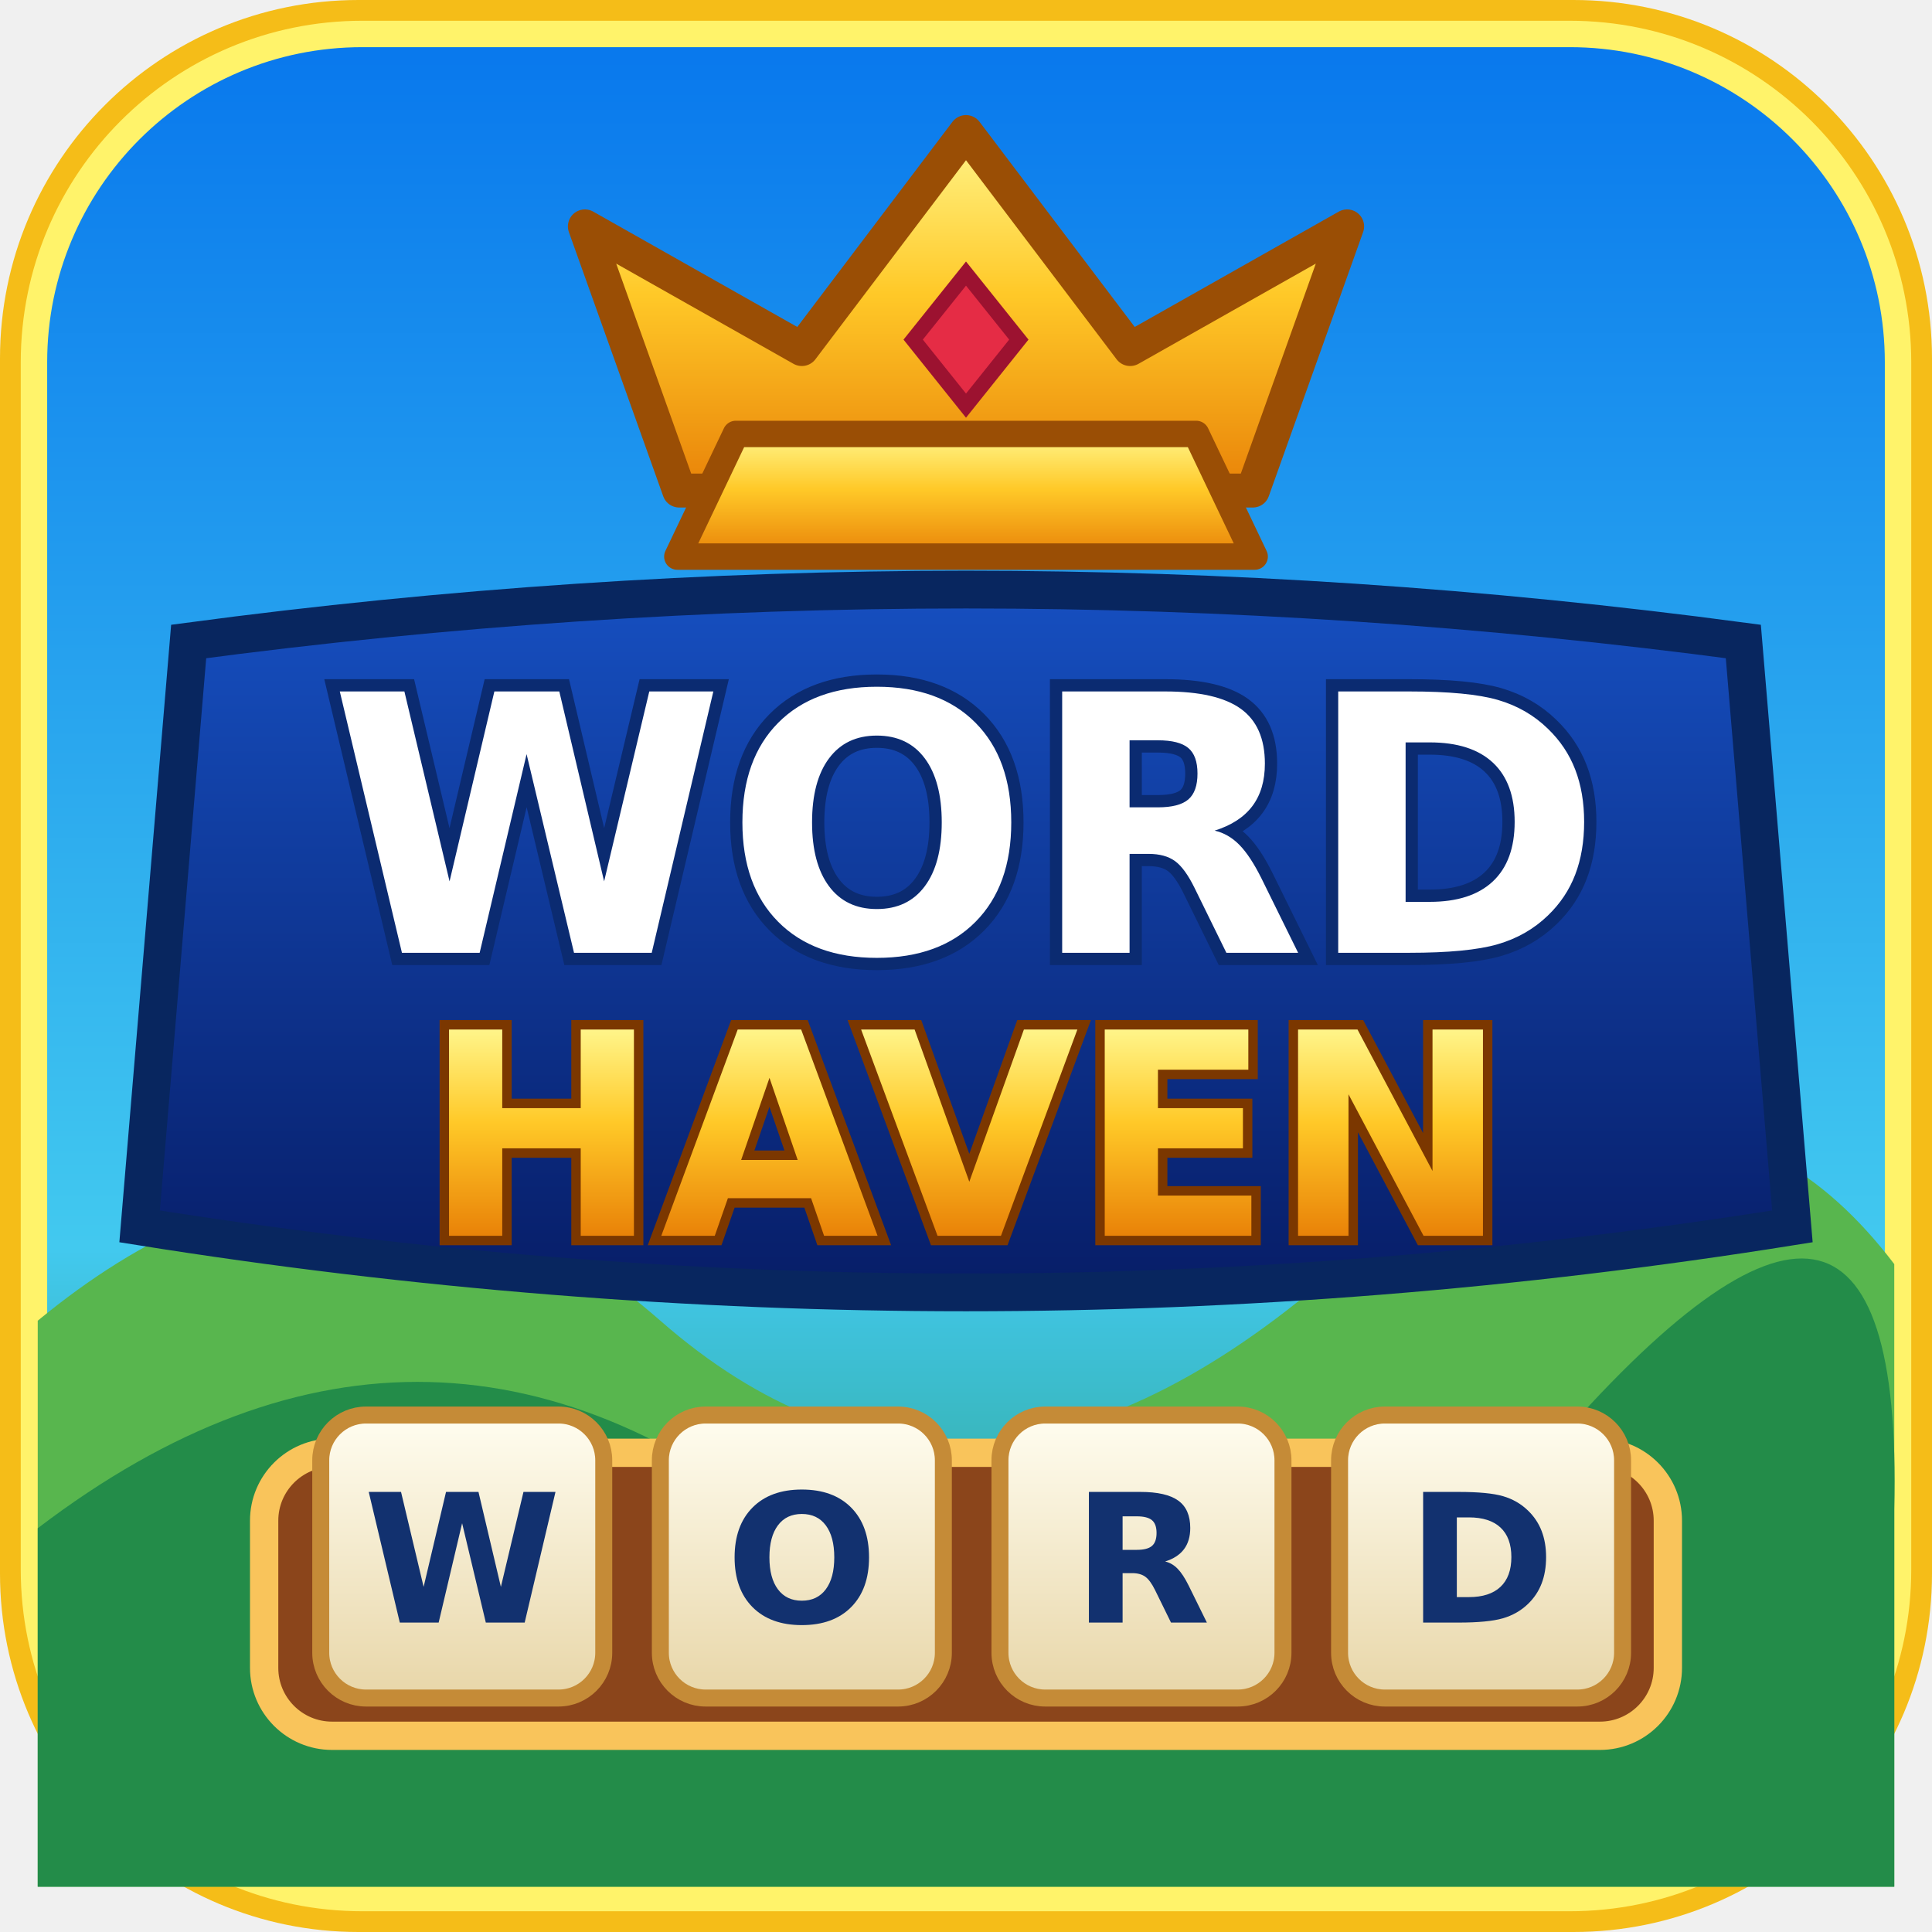
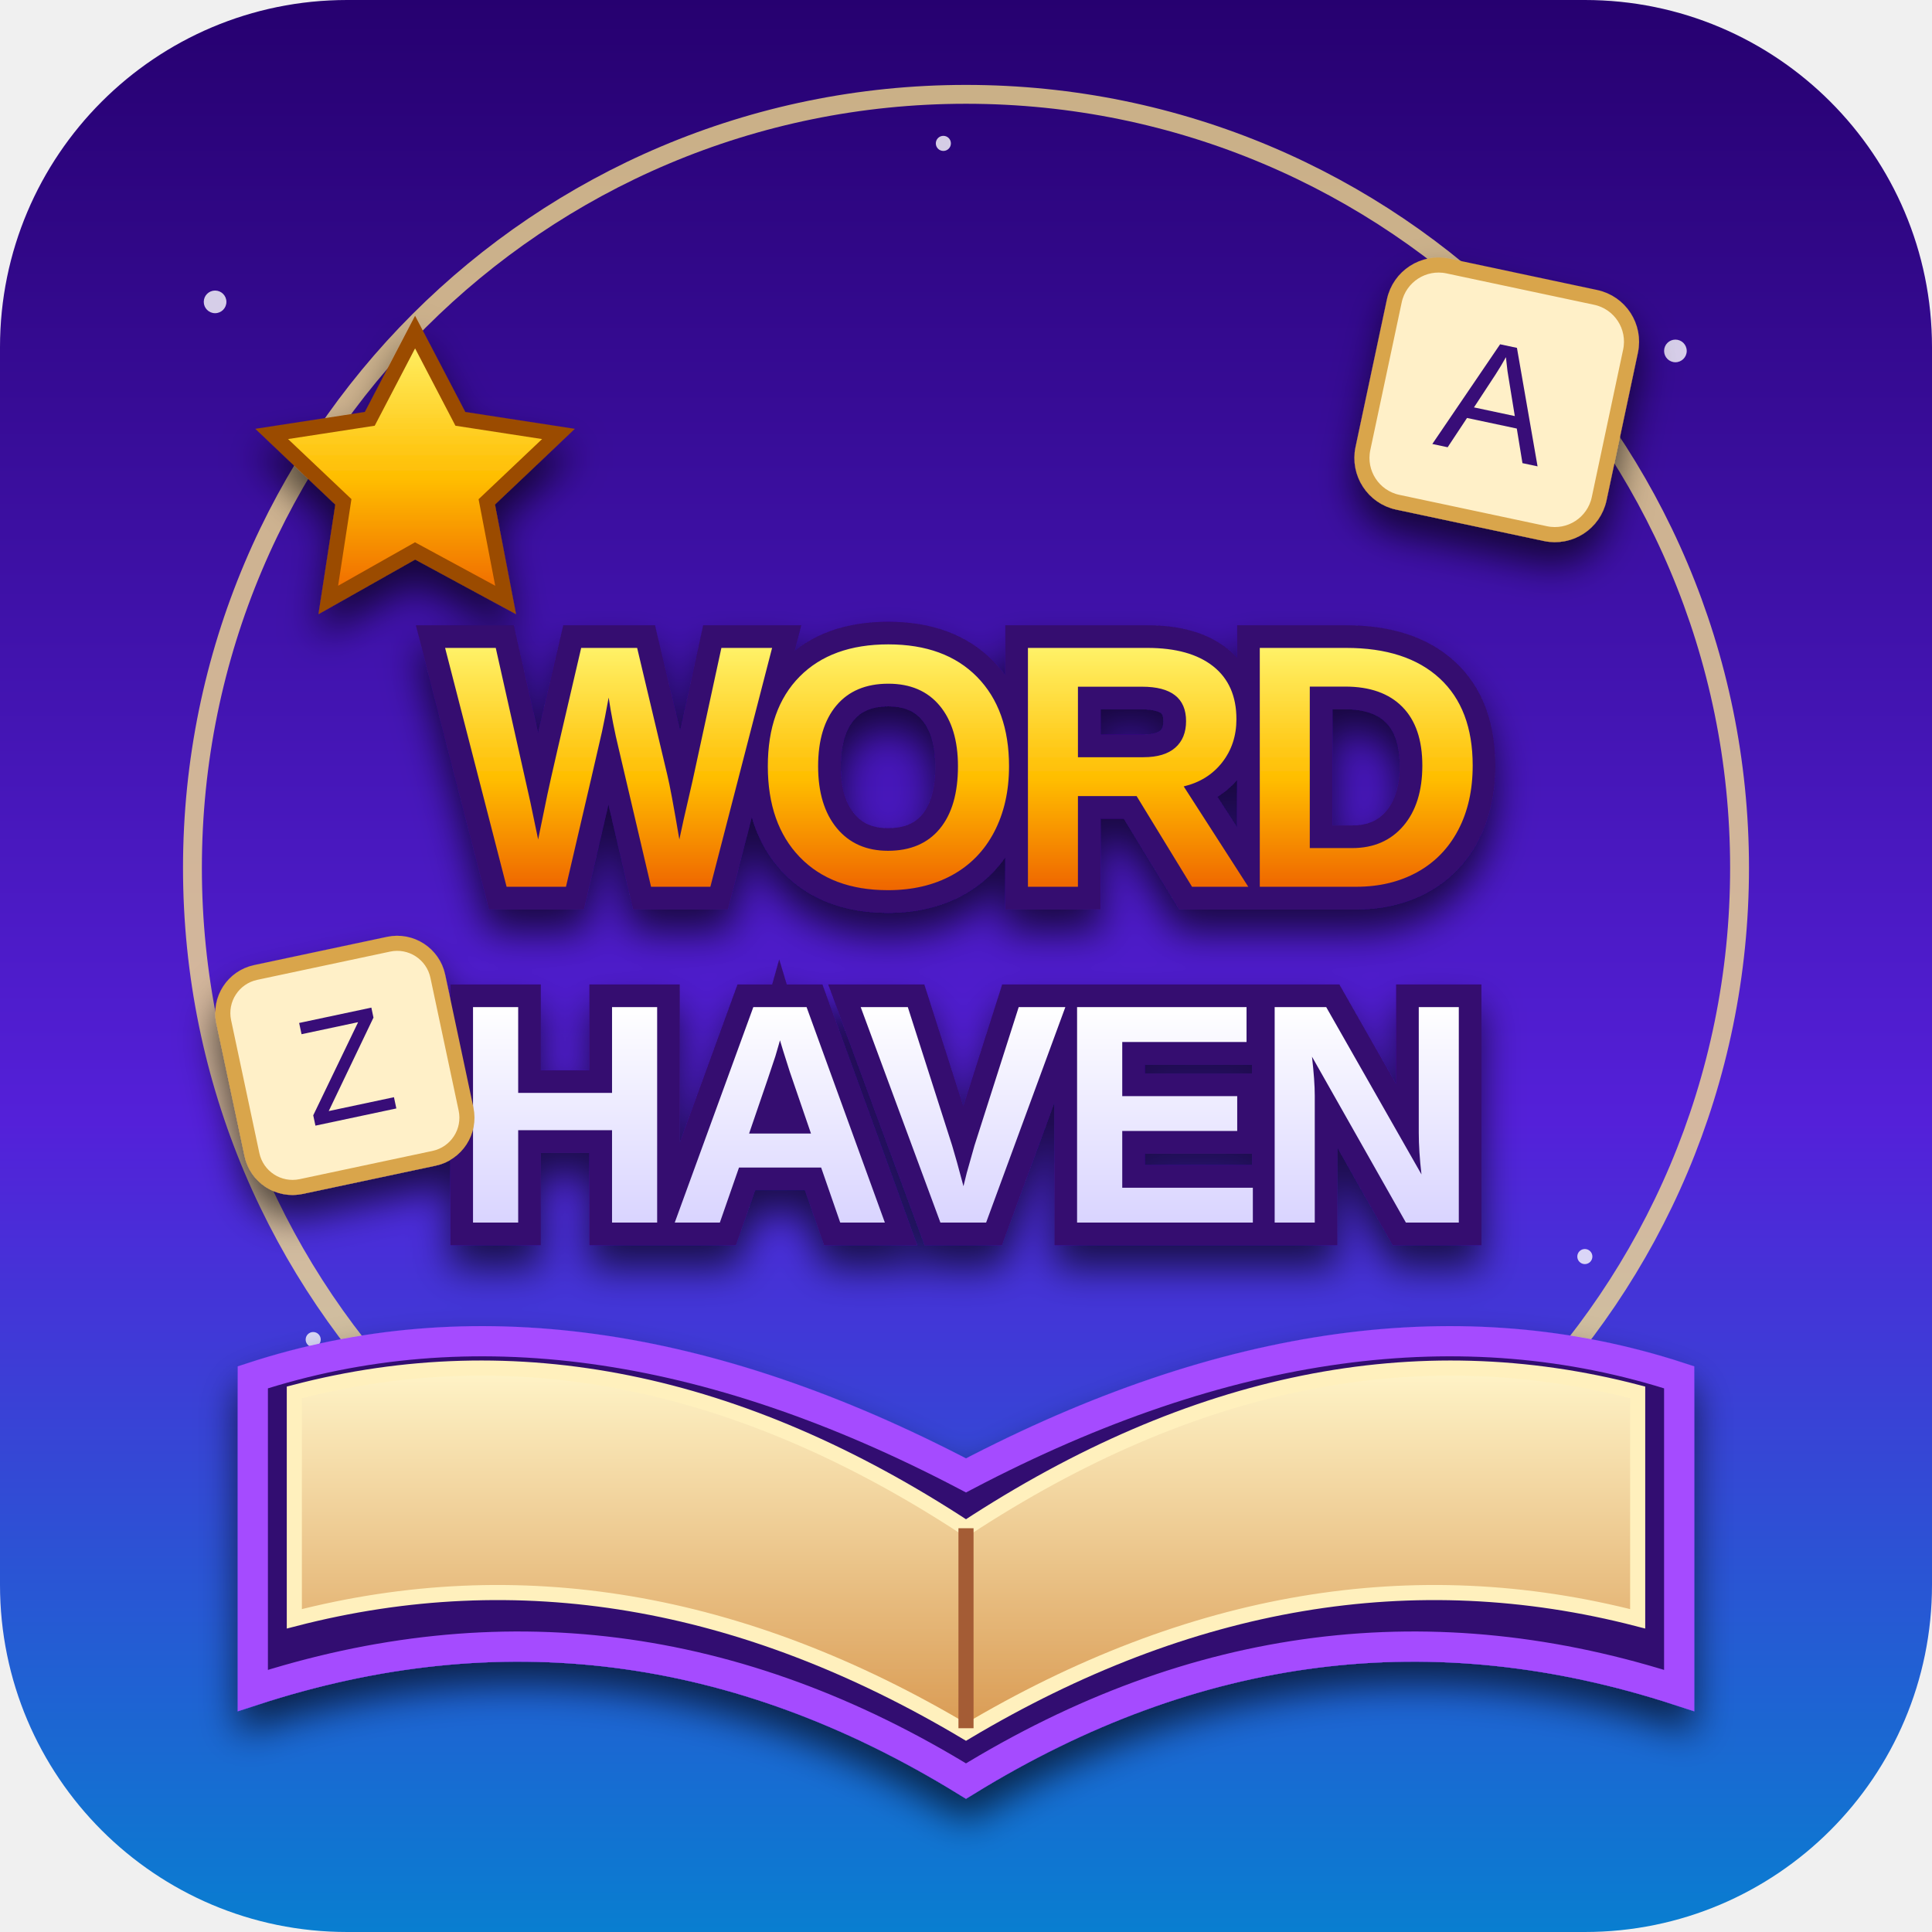
- <svg xmlns="http://www.w3.org/2000/svg" viewBox="0 0 1024 1024">
+ <svg xmlns="http://www.w3.org/2000/svg" viewBox="0 0 512 512">
  <defs>
    <linearGradient id="bg" x2="0" y2="1">
-       <stop stop-color="#0877ed" />
-       <stop offset=".65" stop-color="#42c9ef" />
-       <stop offset="1" stop-color="#248c49" />
+       <stop stop-color="#26006f" />
+       <stop offset=".58" stop-color="#5420d9" />
+       <stop offset="1" stop-color="#087fd0" />
    </linearGradient>
+     <radialGradient id="glow">
+       <stop stop-color="#fff7a8" />
+       <stop offset=".5" stop-color="#ffcf43" />
+       <stop offset="1" stop-color="#ff8c00" />
+     </radialGradient>
    <linearGradient id="gold" x2="0" y2="1">
-       <stop stop-color="#fff58a" />
-       <stop offset=".45" stop-color="#ffc928" />
-       <stop offset="1" stop-color="#e98208" />
+       <stop stop-color="#fff36b" />
+       <stop offset=".55" stop-color="#ffbd00" />
+       <stop offset="1" stop-color="#ef6500" />
    </linearGradient>
-     <linearGradient id="navy" x2="0" y2="1">
-       <stop stop-color="#164fc0" />
-       <stop offset="1" stop-color="#071d67" />
+     <linearGradient id="white" x2="0" y2="1">
+       <stop stop-color="#fff" />
+       <stop offset="1" stop-color="#d9d4ff" />
    </linearGradient>
-     <linearGradient id="ivory" x2="0" y2="1">
-       <stop stop-color="#fffdf0" />
-       <stop offset="1" stop-color="#e8d6a8" />
+     <linearGradient id="page" x2="0" y2="1">
+       <stop stop-color="#fff4c8" />
+       <stop offset="1" stop-color="#d99a52" />
    </linearGradient>
+     <filter id="shadow" x="-30%" y="-30%" width="160%" height="170%">
+       <feGaussianBlur in="SourceAlpha" stdDeviation="5" />
+       <feOffset dy="6" />
+       <feComponentTransfer>
+         <feFuncA type="linear" slope=".65" />
+       </feComponentTransfer>
+       <feMerge>
+         <feMergeNode />
+         <feMergeNode in="SourceGraphic" />
+       </feMerge>
+     </filter>
  </defs>
-   <rect width="1024" height="1024" rx="190" fill="#f5bd18" />
-   <rect x="18" y="18" width="988" height="988" rx="174" fill="url(#bg)" stroke="#fff36a" stroke-width="14" />
-   <path d="M20 700Q190 560 350 700T700 680T1004 670V1000H20Z" fill="#58b64e" />
-   <path d="M20 810Q230 650 430 820T820 770T1004 800V1000H20Z" fill="#238c49" />
-   <g stroke="#9a4e05" stroke-width="18" stroke-linejoin="round" fill="url(#gold)">
-     <path d="M360 260 310 120 425 185 512 70 599 185 714 120 664 260Z" />
-     <path d="M390 230H634L665 295H359Z" stroke-width="14" />
+   <rect width="512" height="512" rx="92" fill="url(#bg)" />
+   <circle cx="256" cy="230" r="205" fill="none" stroke="#ffe98c" stroke-width="5" opacity=".75" />
+   <g fill="#fff" opacity=".8">
+     <circle cx="57" cy="80" r="3" />
+     <circle cx="444" cy="93" r="3" />
+     <circle cx="83" cy="355" r="2" />
+     <circle cx="420" cy="333" r="2" />
+     <circle cx="250" cy="38" r="2" />
  </g>
-   <path d="M512 145l28 35-28 35-28-35Z" fill="#e52c45" stroke="#9c1230" stroke-width="8" />
-   <path d="M100 340Q512 285 924 340L950 650Q512 720 74 650Z" fill="url(#navy)" stroke="#08265f" stroke-width="20" />
-   <text x="512" y="505" text-anchor="middle" font-family="DejaVu Sans,Arial,sans-serif" font-size="190" font-weight="900" fill="#fff" stroke="#0b2b71" stroke-width="13" paint-order="stroke">WORD</text>
-   <text x="512" y="655" text-anchor="middle" font-family="DejaVu Sans,Arial,sans-serif" font-size="150" font-weight="900" fill="url(#gold)" stroke="#7b3700" stroke-width="10" paint-order="stroke">HAVEN</text>
-   <rect x="140" y="770" width="744" height="150" rx="36" fill="#8b451b" stroke="#f9c45b" stroke-width="15" />
-   <g font-family="DejaVu Sans,Arial,sans-serif" font-size="95" font-weight="900" text-anchor="middle" fill="#12316f">
-     <rect x="170" y="750" width="150" height="150" rx="24" fill="url(#ivory)" stroke="#c58b37" stroke-width="9" />
-     <text x="245" y="860">W</text>
-     <rect x="350" y="750" width="150" height="150" rx="24" fill="url(#ivory)" stroke="#c58b37" stroke-width="9" />
-     <text x="425" y="860">O</text>
-     <rect x="530" y="750" width="150" height="150" rx="24" fill="url(#ivory)" stroke="#c58b37" stroke-width="9" />
-     <text x="605" y="860">R</text>
-     <rect x="710" y="750" width="150" height="150" rx="24" fill="url(#ivory)" stroke="#c58b37" stroke-width="9" />
-     <text x="785" y="860">D</text>
+   <g filter="url(#shadow)">
+     <path d="M67 365 Q153 337 256 391 Q359 337 445 365 L445 448 Q347 416 256 472 Q165 416 67 448Z" fill="#321071" stroke="#a54cff" stroke-width="8" />
+     <path d="M78 369 Q166 346 256 405 Q346 346 434 369 L434 429 Q345 406 256 459 Q167 406 78 429Z" fill="url(#page)" stroke="#fff0bd" stroke-width="4" />
+     <path d="M256 405 L256 458" stroke="#a45b35" stroke-width="4" />
+     <text x="256" y="235" text-anchor="middle" font-family="Arial Black,Arial,sans-serif" font-size="92" font-weight="900" letter-spacing="-5" fill="url(#gold)" stroke="#34106f" stroke-width="12" paint-order="stroke">WORD</text>
+     <text x="256" y="324" text-anchor="middle" font-family="Arial Black,Arial,sans-serif" font-size="83" font-weight="900" letter-spacing="-3" fill="url(#white)" stroke="#34106f" stroke-width="12" paint-order="stroke">HAVEN</text>
+     <path d="M110 88 L122 111 L148 115 L129 133 L134 159 L110 146 L87 159 L91 133 L72 115 L98 111Z" fill="url(#gold)" stroke="#9b4b00" stroke-width="4" />
+     <g transform="translate(372 68) rotate(12)">
+       <rect width="64" height="64" rx="12" fill="#fff0c8" stroke="#d9a54c" stroke-width="4" />
+       <text x="32" y="47" text-anchor="middle" font-family="Arial Black,Arial" font-size="43" fill="#371078">A</text>
+     </g>
+     <g transform="translate(57 260) rotate(-12)">
+       <rect width="58" height="58" rx="11" fill="#fff0c8" stroke="#d9a54c" stroke-width="4" />
+       <text x="29" y="43" text-anchor="middle" font-family="Arial Black,Arial" font-size="40" fill="#371078">Z</text>
+     </g>
  </g>
</svg>
